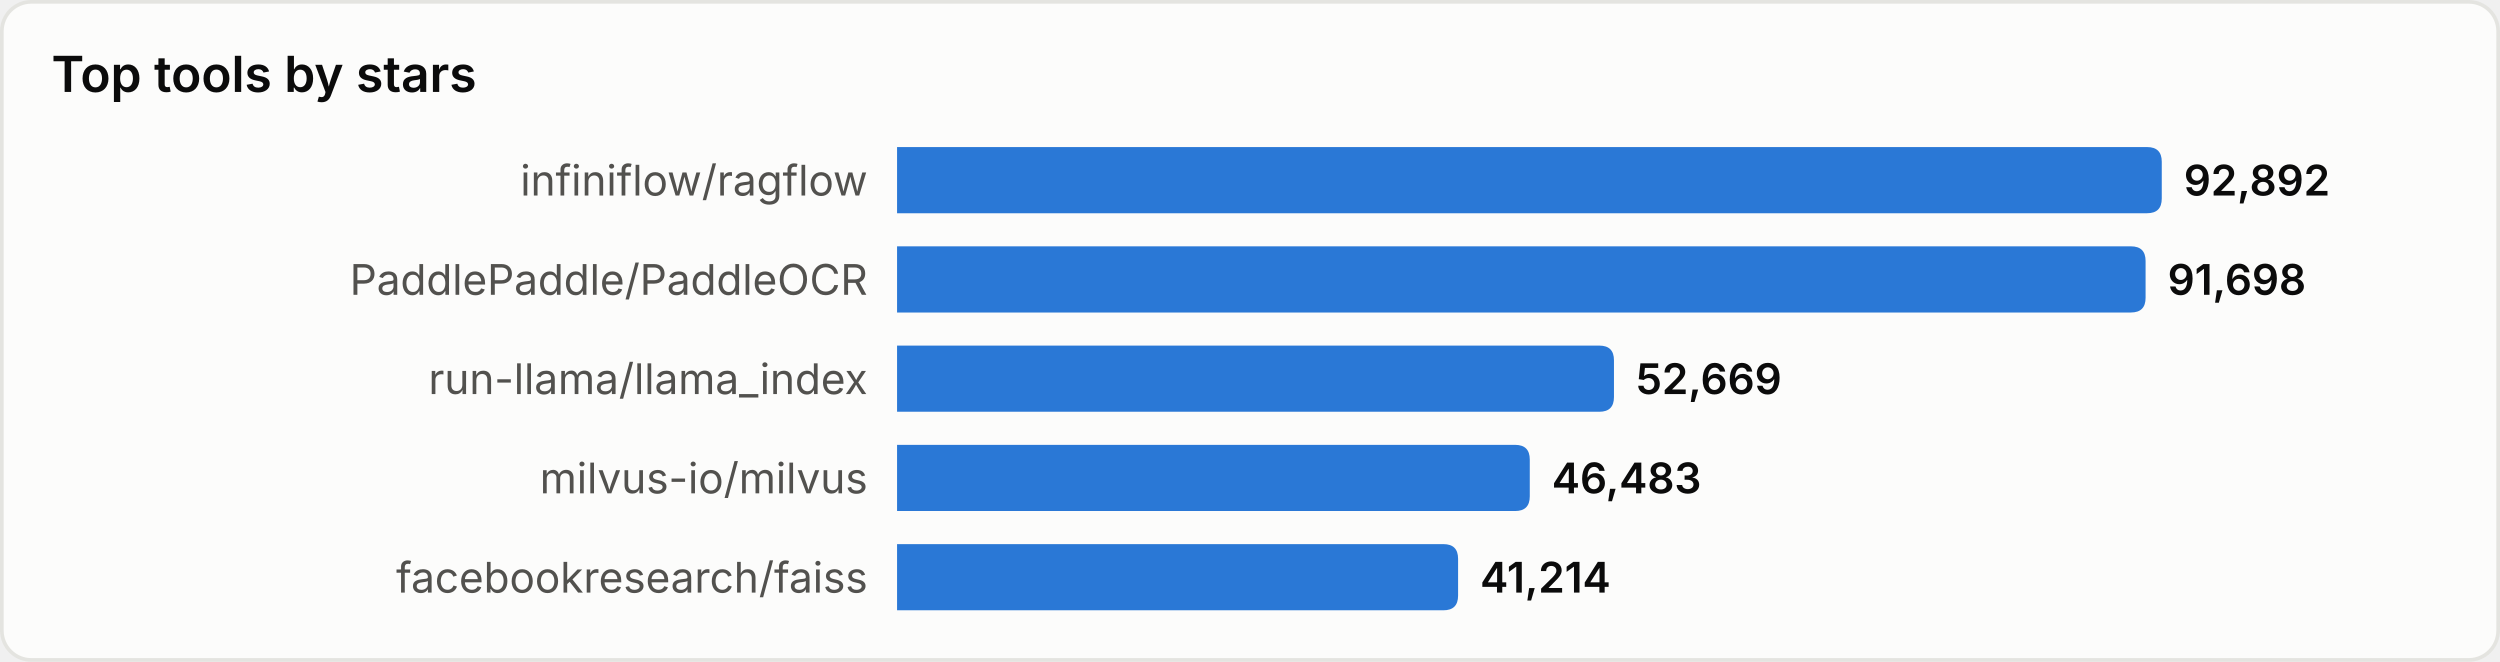
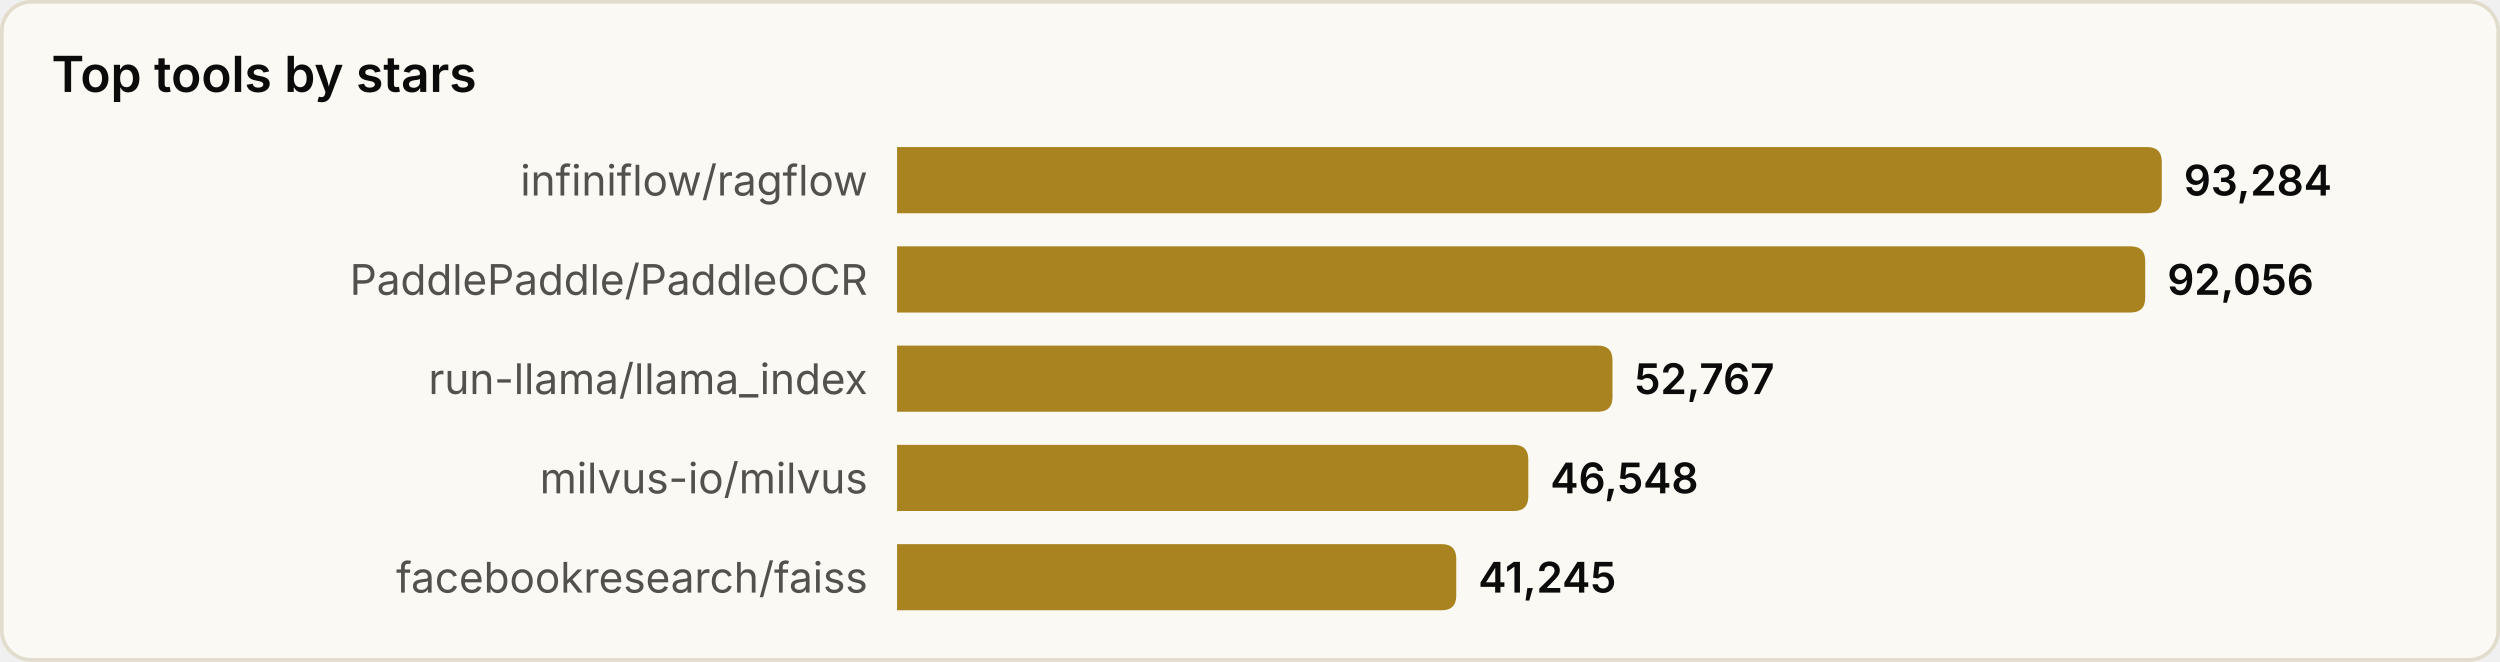
<svg xmlns="http://www.w3.org/2000/svg" width="680" height="180" viewBox="0 0 680 180" role="img" aria-label="Top tools by stars">
  <style>
text{font-family:system-ui,-apple-system,'Segoe UI',sans-serif}
- .srf{fill:#fcfcfb;stroke:#e4e4e0}.ttl{fill:#0b0b0b;font-size:13.5px;font-weight:600}
+ .srf{fill:#fbf9f3;stroke:#e2dccd}.ttl{fill:#0b0b0b;font-size:13.5px;font-weight:600}
.lbl{fill:#52514e;font-size:11.5px}.val{fill:#0b0b0b;font-size:11.5px;font-weight:600}
- .bar{fill:#2a78d6}
+ .bar{fill:#a8831f}
@media(prefers-color-scheme:dark){
- .srf{fill:#1a1a19;stroke:#33332f}.ttl{fill:#ffffff}
- .lbl{fill:#c3c2b7}.val{fill:#ffffff}.bar{fill:#3987e5}
+ .srf{fill:#131826;stroke:#2a3145}.ttl{fill:#f2eee4}
+ .lbl{fill:#a9a69c}.val{fill:#f2eee4}.bar{fill:#d9b04a}
}
</style>
  <rect x="0.5" y="0.5" width="679" height="179" rx="8" class="srf" />
  <text x="14" y="25" class="ttl">Top tools by stars</text>
  <text x="236" y="49.0" class="lbl" text-anchor="end" dominant-baseline="central">infiniflow/ragflow</text>
  <path d="M244,40 h340.0 q4,0 4,4 v10 q0,4 -4,4 h-340.0 z" class="bar" />
-   <text x="594.0" y="49.0" class="val" dominant-baseline="central">92,892</text>
+   <text x="594.0" y="49.0" class="val" dominant-baseline="central">93,284</text>
  <text x="236" y="76.0" class="lbl" text-anchor="end" dominant-baseline="central">PaddlePaddle/PaddleOCR</text>
-   <path d="M244,67 h335.6 q4,0 4,4 v10 q0,4 -4,4 h-335.6 z" class="bar" />
-   <text x="589.6" y="76.0" class="val" dominant-baseline="central">91,698</text>
+   <path d="M244,67 h335.5 q4,0 4,4 v10 q0,4 -4,4 h-335.5 z" class="bar" />
+   <text x="589.5" y="76.0" class="val" dominant-baseline="central">92,056</text>
  <text x="236" y="103.0" class="lbl" text-anchor="end" dominant-baseline="central">run-llama/llama_index</text>
-   <path d="M244,94 h191.0 q4,0 4,4 v10 q0,4 -4,4 h-191.0 z" class="bar" />
-   <text x="445.0" y="103.0" class="val" dominant-baseline="central">52,669</text>
+   <path d="M244,94 h190.6 q4,0 4,4 v10 q0,4 -4,4 h-190.6 z" class="bar" />
+   <text x="444.6" y="103.0" class="val" dominant-baseline="central">52,767</text>
  <text x="236" y="130.0" class="lbl" text-anchor="end" dominant-baseline="central">milvus-io/milvus</text>
-   <path d="M244,121 h168.1 q4,0 4,4 v10 q0,4 -4,4 h-168.1 z" class="bar" />
-   <text x="422.1" y="130.0" class="val" dominant-baseline="central">46,483</text>
+   <path d="M244,121 h167.7 q4,0 4,4 v10 q0,4 -4,4 h-167.7 z" class="bar" />
+   <text x="421.7" y="130.0" class="val" dominant-baseline="central">46,548</text>
  <text x="236" y="157.0" class="lbl" text-anchor="end" dominant-baseline="central">facebookresearch/faiss</text>
-   <path d="M244,148 h148.6 q4,0 4,4 v10 q0,4 -4,4 h-148.6 z" class="bar" />
-   <text x="402.6" y="157.0" class="val" dominant-baseline="central">41,214</text>
+   <path d="M244,148 h148.1 q4,0 4,4 v10 q0,4 -4,4 h-148.1 z" class="bar" />
+   <text x="402.1" y="157.0" class="val" dominant-baseline="central">41,245</text>
</svg>
